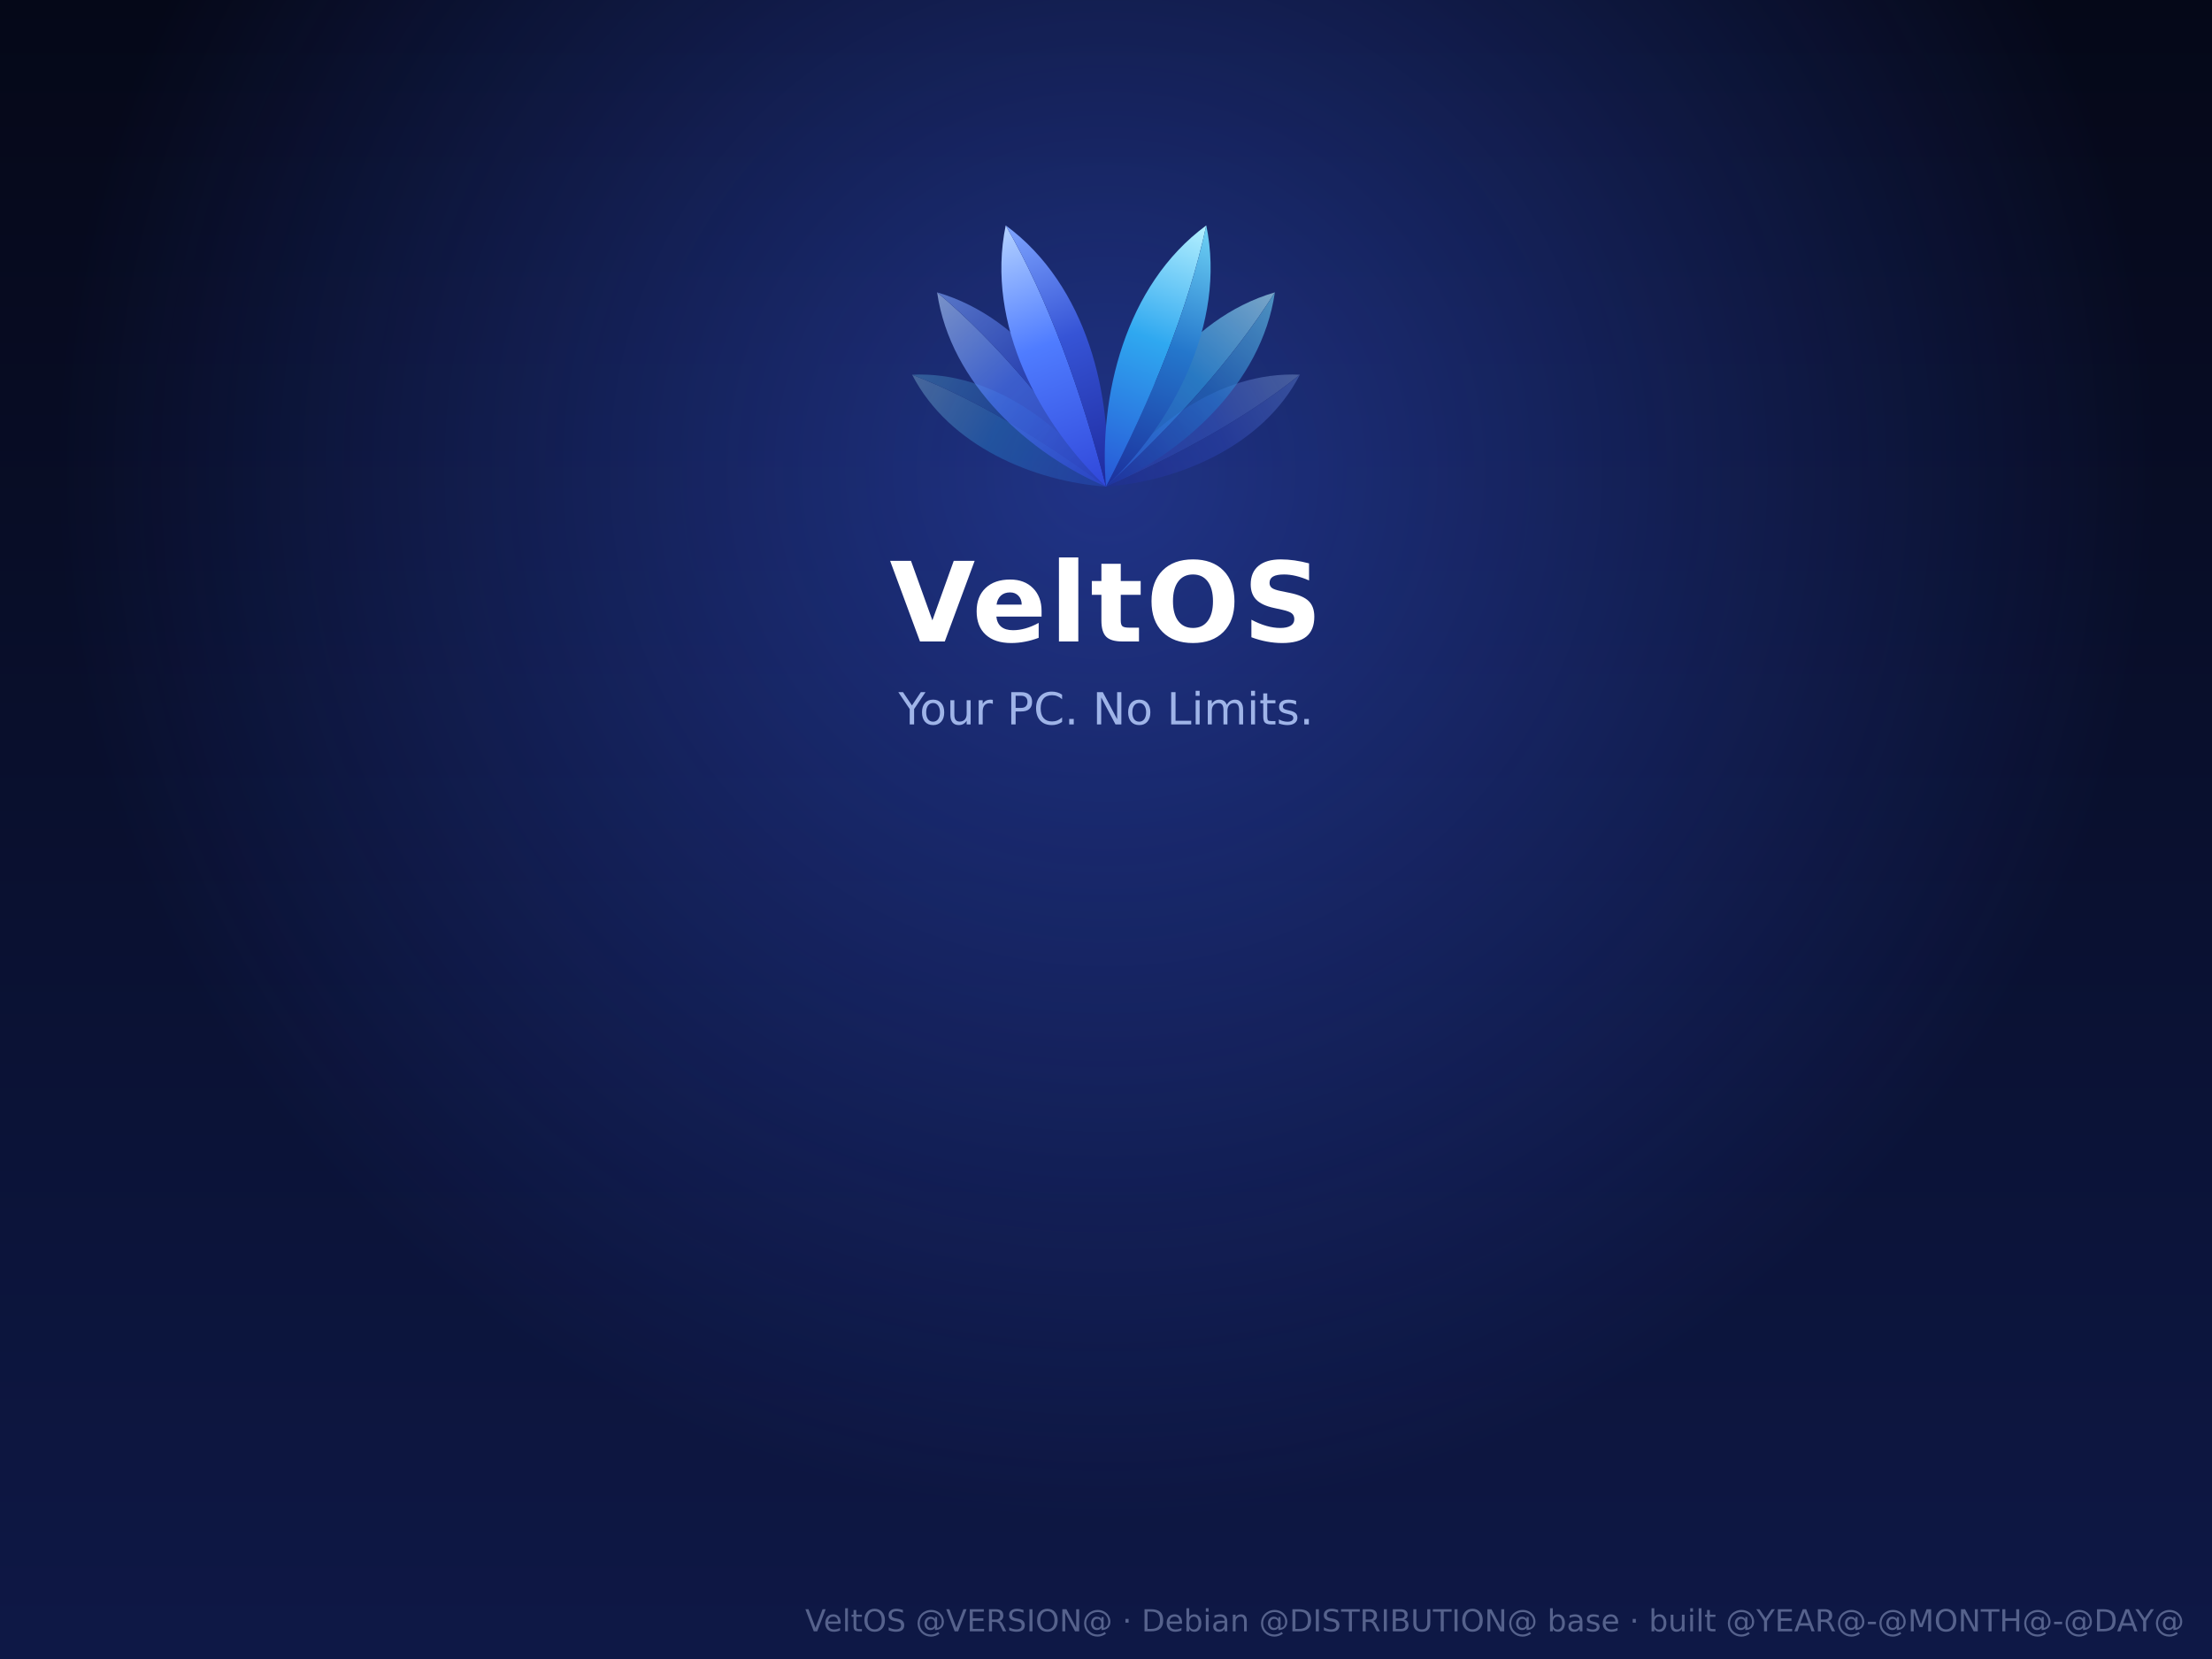
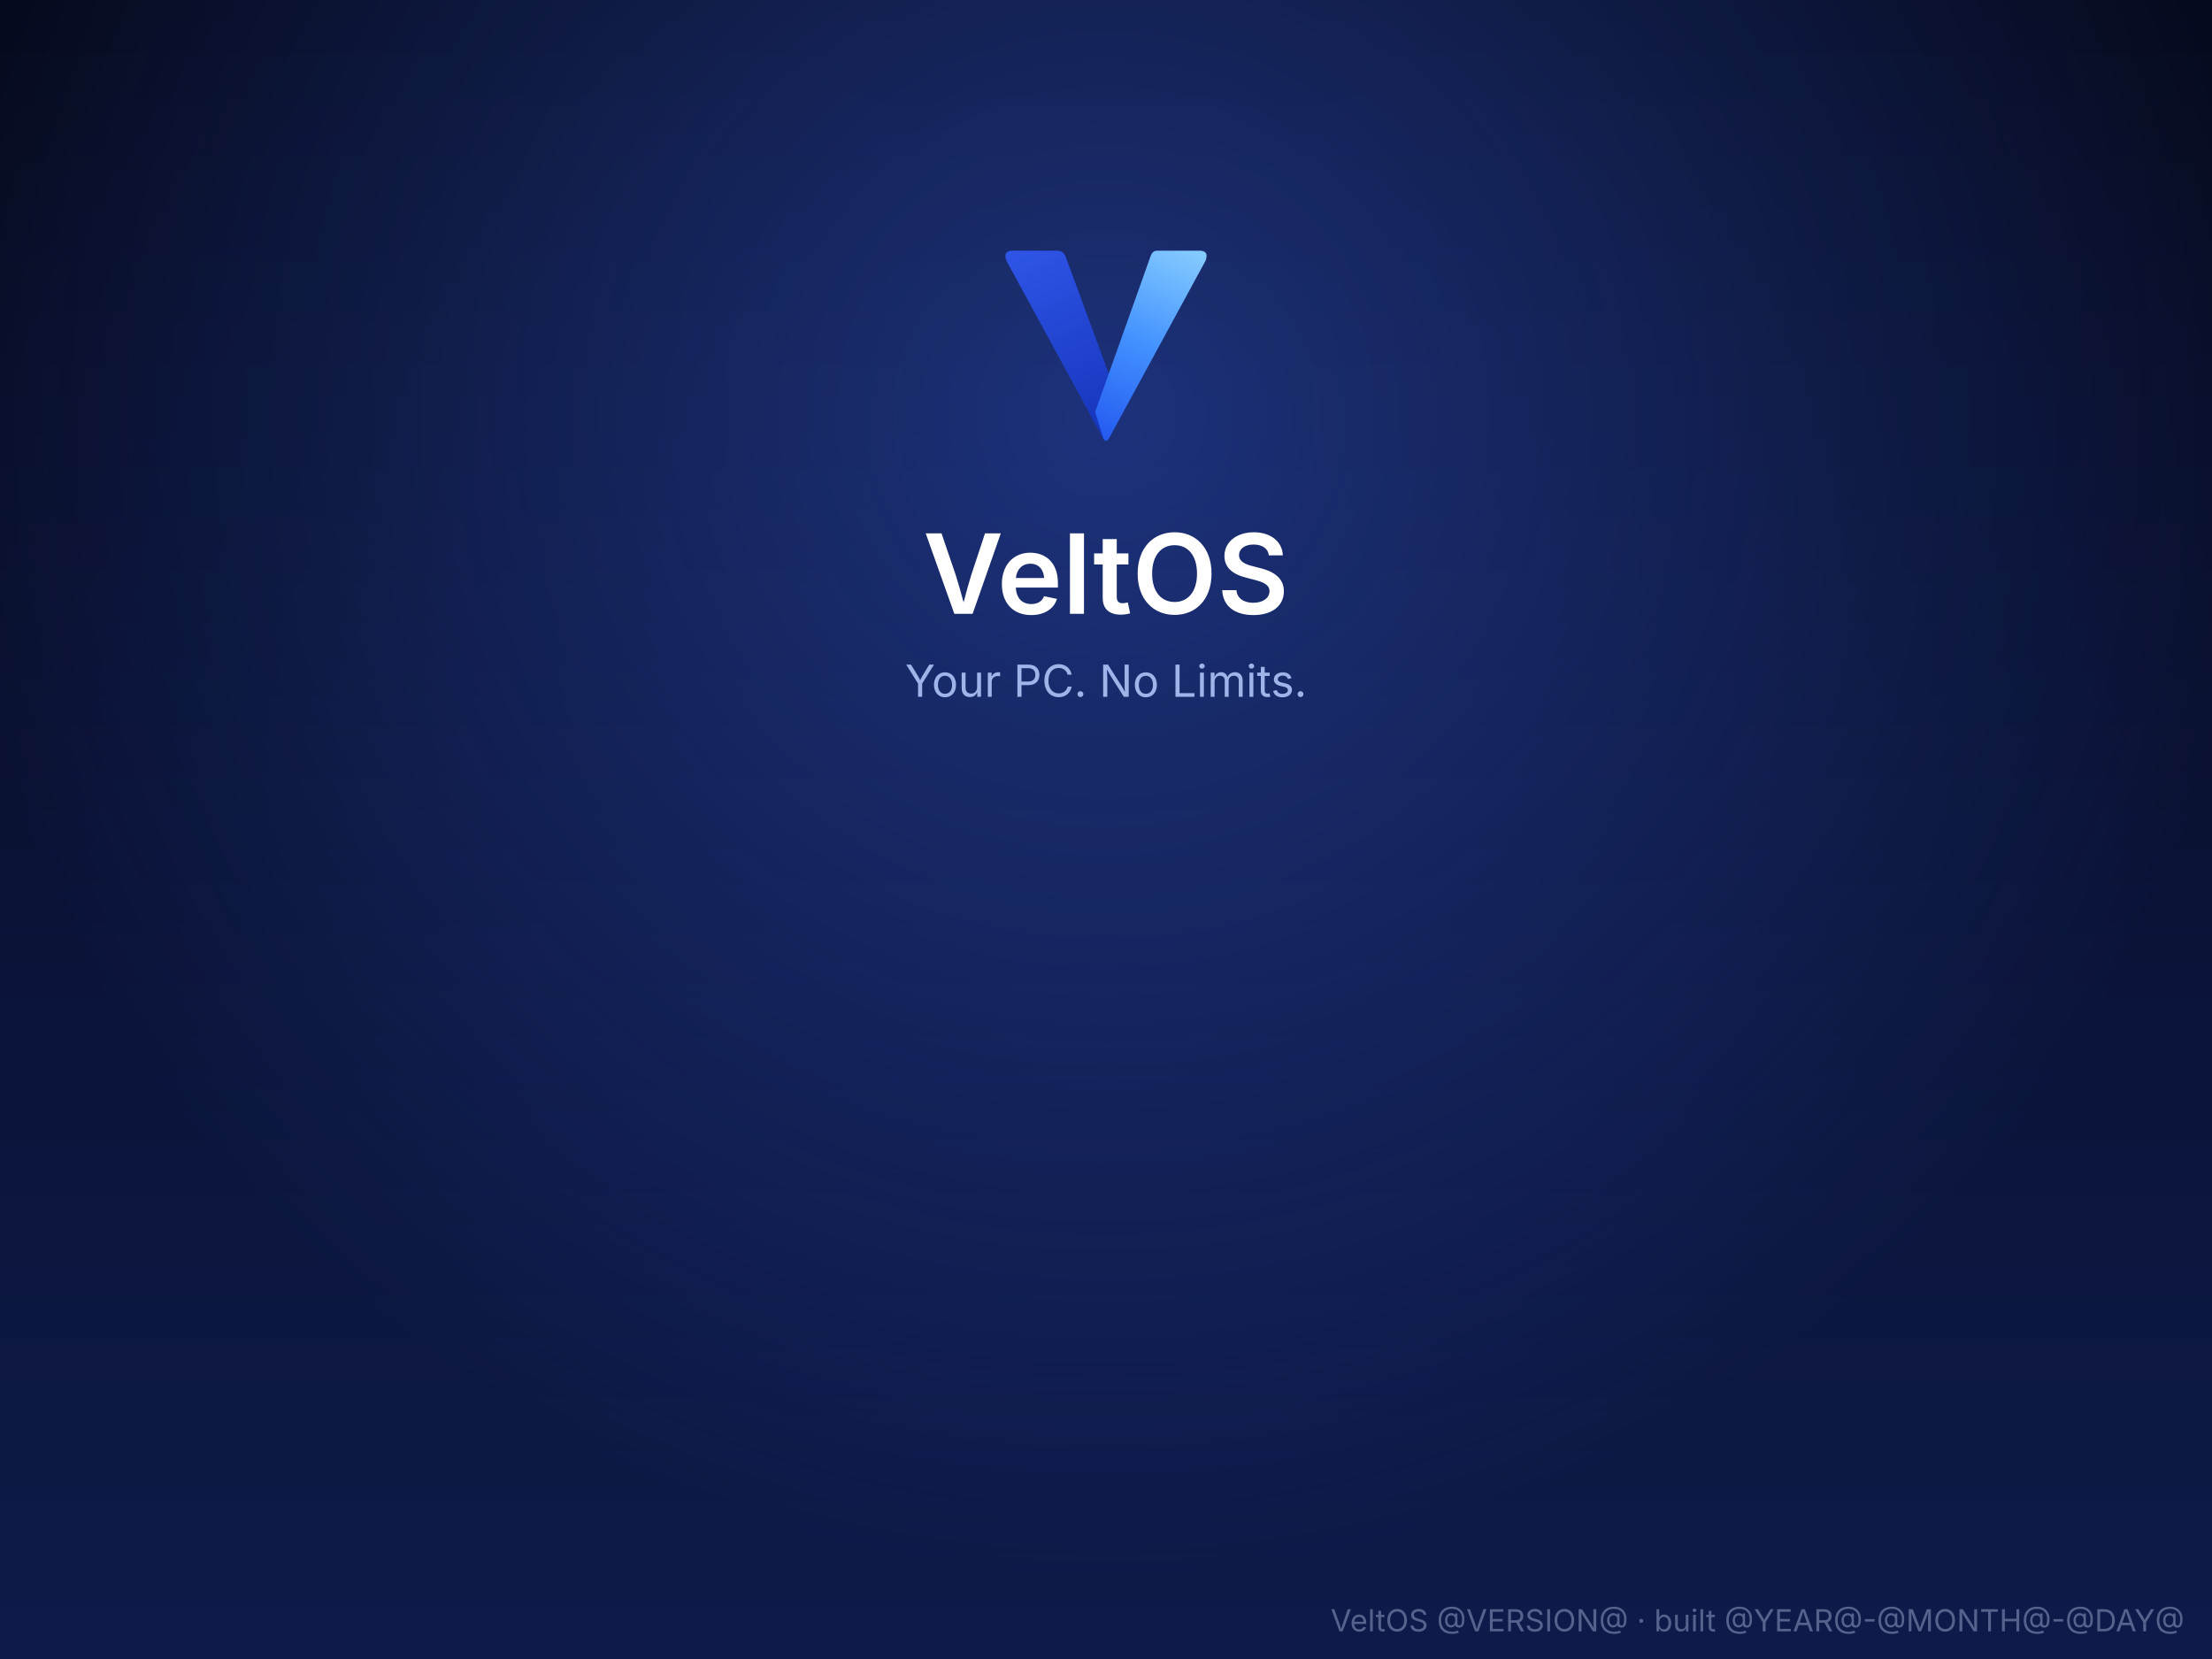
- <svg xmlns="http://www.w3.org/2000/svg" xmlns:xlink="http://www.w3.org/1999/xlink" width="800" height="600" viewBox="0 0 800 600">
+ <svg xmlns="http://www.w3.org/2000/svg" width="800" height="600" viewBox="0 0 800 600">
  <defs>
    <linearGradient id="bg" x1="0" y1="0" x2="0" y2="1">
-       <stop offset="0" stop-color="#050818" />
-       <stop offset="1" stop-color="#0E1846" />
+       <stop offset="0" stop-color="#060A1E" />
+       <stop offset="1" stop-color="#0E1A4A" />
    </linearGradient>
-     <radialGradient id="glow" cx="400" cy="170" r="380" gradientUnits="userSpaceOnUse">
-       <stop offset="0" stop-color="#3D63FF" stop-opacity="0.45" />
-       <stop offset="1" stop-color="#3D63FF" stop-opacity="0" />
+     <radialGradient id="glow" cx="400" cy="150" r="420" gradientUnits="userSpaceOnUse">
+       <stop offset="0" stop-color="#3D6CFF" stop-opacity="0.38" />
+       <stop offset="1" stop-color="#3D6CFF" stop-opacity="0" />
    </radialGradient>
-     <linearGradient id="blue-lit" x1="0" y1="1" x2="0" y2="0">
-       <stop offset="0" stop-color="#3047D9" />
-       <stop offset="0.55" stop-color="#4F7CFF" />
-       <stop offset="1" stop-color="#B4D2FF" />
-     </linearGradient>
-     <linearGradient id="blue-shade" x1="0" y1="1" x2="0" y2="0">
-       <stop offset="0" stop-color="#1E2A9E" />
-       <stop offset="0.55" stop-color="#3654D6" />
-       <stop offset="1" stop-color="#7FA6FF" />
-     </linearGradient>
-     <linearGradient id="cyan-lit" x1="0" y1="1" x2="0" y2="0">
-       <stop offset="0" stop-color="#2856D6" />
-       <stop offset="0.55" stop-color="#2FA8F0" />
-       <stop offset="1" stop-color="#B5F1FF" />
-     </linearGradient>
-     <linearGradient id="cyan-shade" x1="0" y1="1" x2="0" y2="0">
-       <stop offset="0" stop-color="#1C2F9C" />
-       <stop offset="0.55" stop-color="#2477CC" />
-       <stop offset="1" stop-color="#6FD3F5" />
-     </linearGradient>
-     <g id="petal-blue">
-       <path d="M 0 0 C -160 -330, -225 -800, 0 -1150 C 55 -800, 45 -400, 0 0 Z" fill="url(#blue-lit)" />
-       <path d="M 0 0 C 45 -400, 55 -800, 0 -1150 C 225 -800, 160 -330, 0 0 Z" fill="url(#blue-shade)" />
-     </g>
-     <g id="petal-cyan">
-       <path d="M 0 0 C -160 -330, -225 -800, 0 -1150 C 55 -800, 45 -400, 0 0 Z" fill="url(#cyan-lit)" />
-       <path d="M 0 0 C 45 -400, 55 -800, 0 -1150 C 225 -800, 160 -330, 0 0 Z" fill="url(#cyan-shade)" />
-     </g>
  </defs>
  <rect width="800" height="600" fill="url(#bg)" />
  <rect width="800" height="600" fill="url(#glow)" />
-   <g transform="translate(400 176) scale(0.088)">
-     <use xlink:href="#petal-cyan" transform="rotate(-60) scale(0.8)" opacity="0.3" />
-     <use xlink:href="#petal-blue" transform="rotate(60) scale(0.8)" opacity="0.3" />
-     <use xlink:href="#petal-blue" transform="rotate(-41) scale(0.92)" opacity="0.62" />
-     <use xlink:href="#petal-cyan" transform="rotate(41) scale(0.92)" opacity="0.62" />
-     <use xlink:href="#petal-blue" transform="rotate(-21)" />
-     <use xlink:href="#petal-cyan" transform="rotate(21)" />
+   <g transform="translate(355 78) scale(1.40625)">
+     <defs>
+       <linearGradient id="blade-back" x1="10" y1="8" x2="34" y2="58" gradientUnits="userSpaceOnUse">
+         <stop offset="0" stop-color="#2F55E8" />
+         <stop offset="1" stop-color="#1433B8" />
+       </linearGradient>
+       <linearGradient id="blade-front" x1="54" y1="8" x2="31" y2="58" gradientUnits="userSpaceOnUse">
+         <stop offset="0" stop-color="#86CCFF" />
+         <stop offset="0.5" stop-color="#4392FF" />
+         <stop offset="1" stop-color="#2459F0" />
+       </linearGradient>
+     </defs>
+     <path d="M 8 9 L 19.4 9 Q 21 9 21.6 10.5 L 35.8 49 L 32.4 57.2 Q 31.8 58.4 31.2 57.2 L 6.4 11.6 Q 5.4 9 8 9 Z" fill="url(#blade-back)" />
+     <path d="M 45.1 9 L 56 9 Q 58.6 9 57.6 11.6 L 32.8 57.2 Q 32 58.6 31.3 57.2 L 29.2 50.5 L 43.4 10.6 Q 43.9 9 45.1 9 Z" fill="url(#blade-front)" />
  </g>
-   <text x="400" y="232" text-anchor="middle" font-family="DejaVu Sans" font-size="40" font-weight="bold" fill="#FFFFFF" letter-spacing="1">VeltOS</text>
-   <text x="400" y="262" text-anchor="middle" font-family="DejaVu Sans" font-size="16" fill="#9FB4E8">Your PC. No Limits.</text>
-   <text x="790" y="590" text-anchor="end" font-family="DejaVu Sans" font-size="11" fill="#56628C">VeltOS @VERSION@ · Debian @DISTRIBUTION@ base · built @YEAR@-@MONTH@-@DAY@</text>
+   <text x="400" y="222" text-anchor="middle" font-family="Inter" font-size="40" font-weight="600" fill="#FFFFFF">VeltOS</text>
+   <text x="400" y="252" text-anchor="middle" font-family="Inter" font-size="16" fill="#9FB4E8">Your PC. No Limits.</text>
+   <text x="790" y="590" text-anchor="end" font-family="Inter" font-size="11" fill="#56628C">VeltOS @VERSION@ · built @YEAR@-@MONTH@-@DAY@</text>
</svg>
